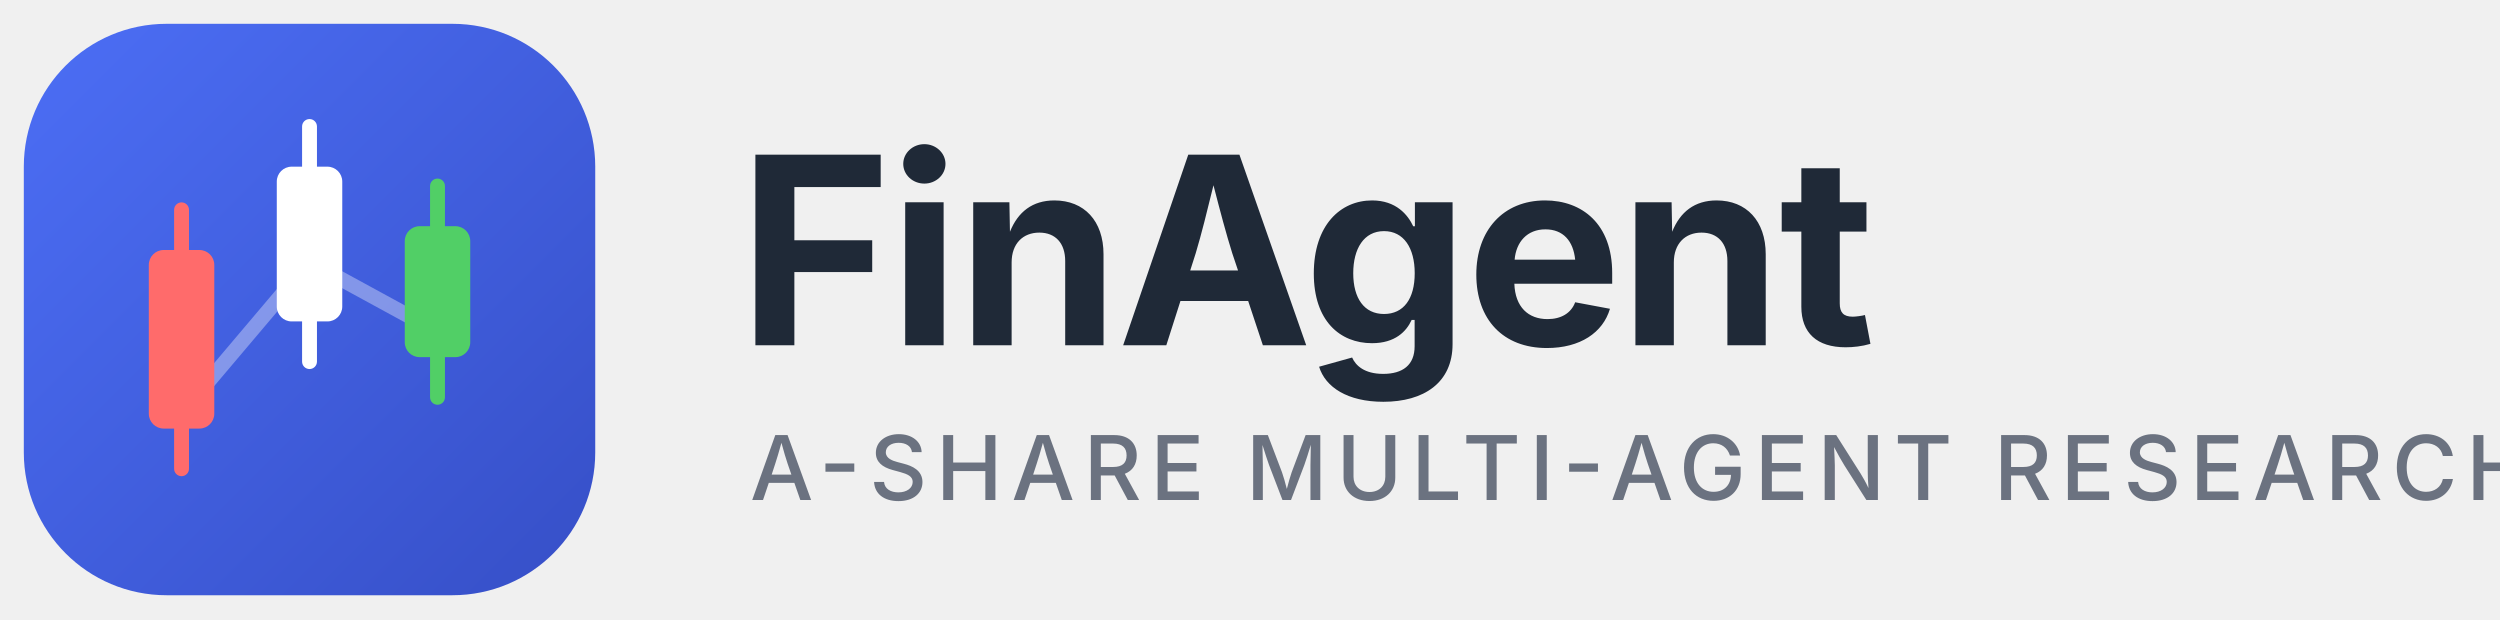
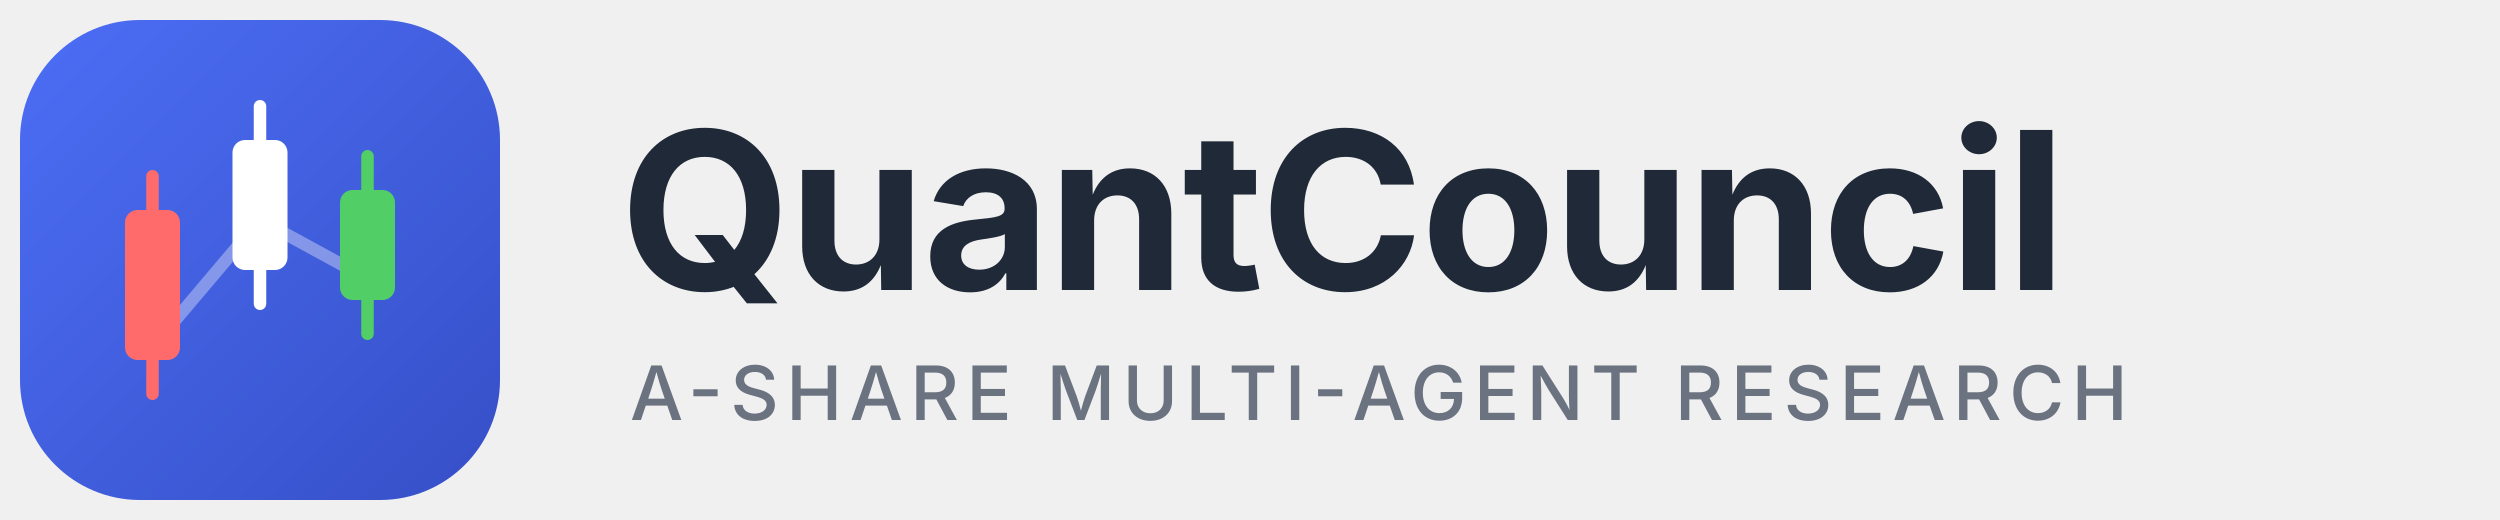
- <svg xmlns="http://www.w3.org/2000/svg" width="420" height="104" viewBox="0 0 420 104" fill="none">
+ <svg xmlns="http://www.w3.org/2000/svg" width="500" height="104" viewBox="0 0 500 104" fill="none">
  <defs>
    <linearGradient id="bg" x1="0" y1="0" x2="1" y2="1">
      <stop offset="0" stop-color="#4c6ef5" />
      <stop offset="1" stop-color="#364fc7" />
    </linearGradient>
  </defs>
  <rect x="4" y="4" width="96" height="96" rx="24" fill="url(#bg)" />
  <path d="M30 70 L52 44 L74 56" stroke="#ffffff" stroke-opacity="0.35" stroke-width="2.5" stroke-linecap="round" />
  <rect x="25" y="42" width="11" height="30" rx="2.5" fill="#ff6b6b" />
  <rect x="29.25" y="34" width="2.5" height="46" rx="1.25" fill="#ff6b6b" />
  <rect x="46.5" y="28" width="11" height="26" rx="2.5" fill="#ffffff" />
  <rect x="50.75" y="20" width="2.5" height="42" rx="1.25" fill="#ffffff" />
  <rect x="68" y="38" width="11" height="22" rx="2.5" fill="#51cf66" />
  <rect x="72.25" y="30" width="2.5" height="38" rx="1.25" fill="#51cf66" />
-   <text x="124" y="58" font-family="Inter, Segoe UI, Helvetica Neue, Arial, sans-serif" font-size="44" font-weight="700" fill="#1f2937" letter-spacing="-0.5">FinAgent</text>
+   <text x="124" y="58" font-family="Inter, Segoe UI, Helvetica Neue, Arial, sans-serif" font-size="44" font-weight="700" fill="#1f2937" letter-spacing="-0.5">QuantCouncil</text>
  <text x="126" y="84" font-family="Inter, Segoe UI, Helvetica Neue, Arial, sans-serif" font-size="15" font-weight="500" fill="#6b7280" letter-spacing="1.5">A-SHARE MULTI-AGENT RESEARCH</text>
</svg>
